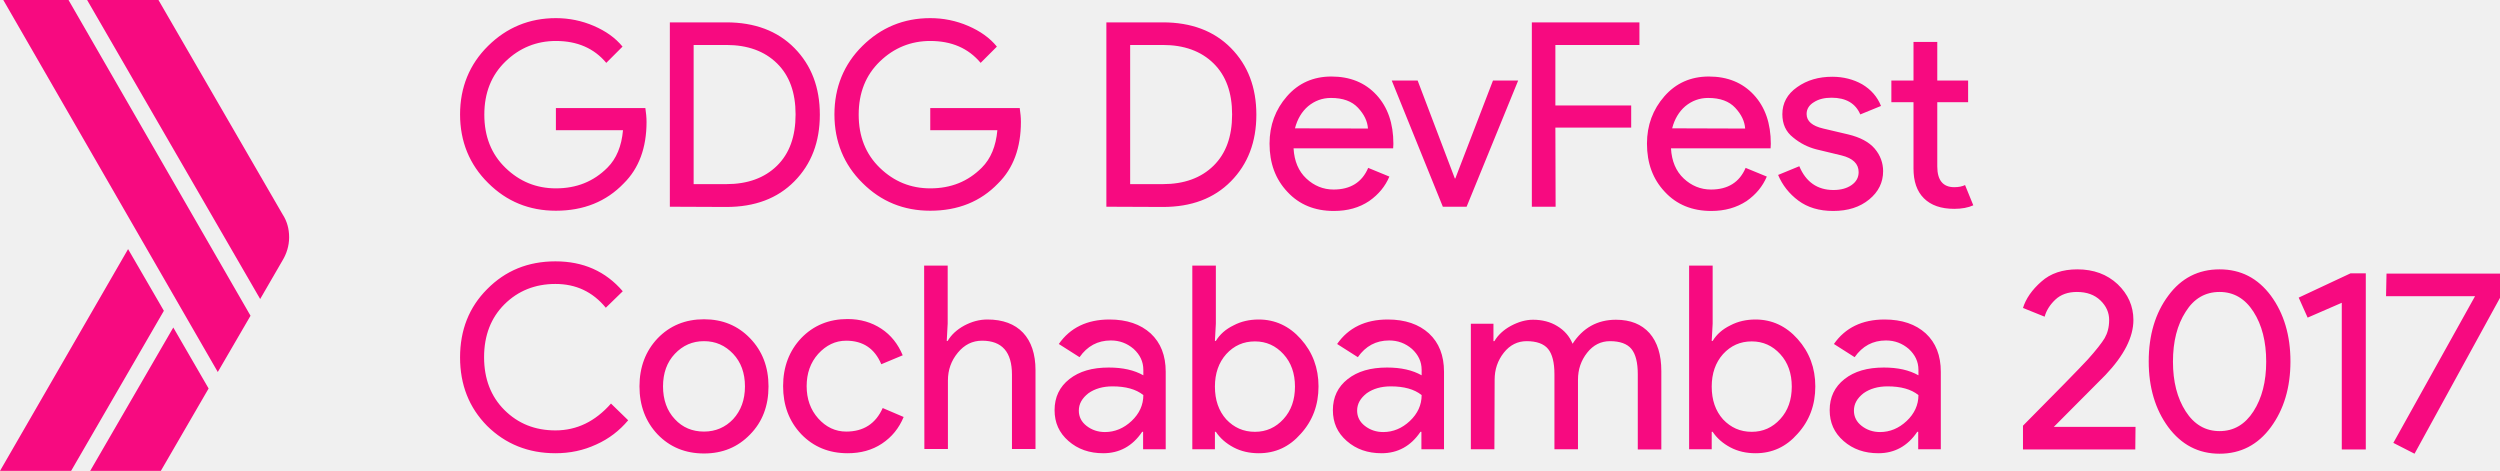
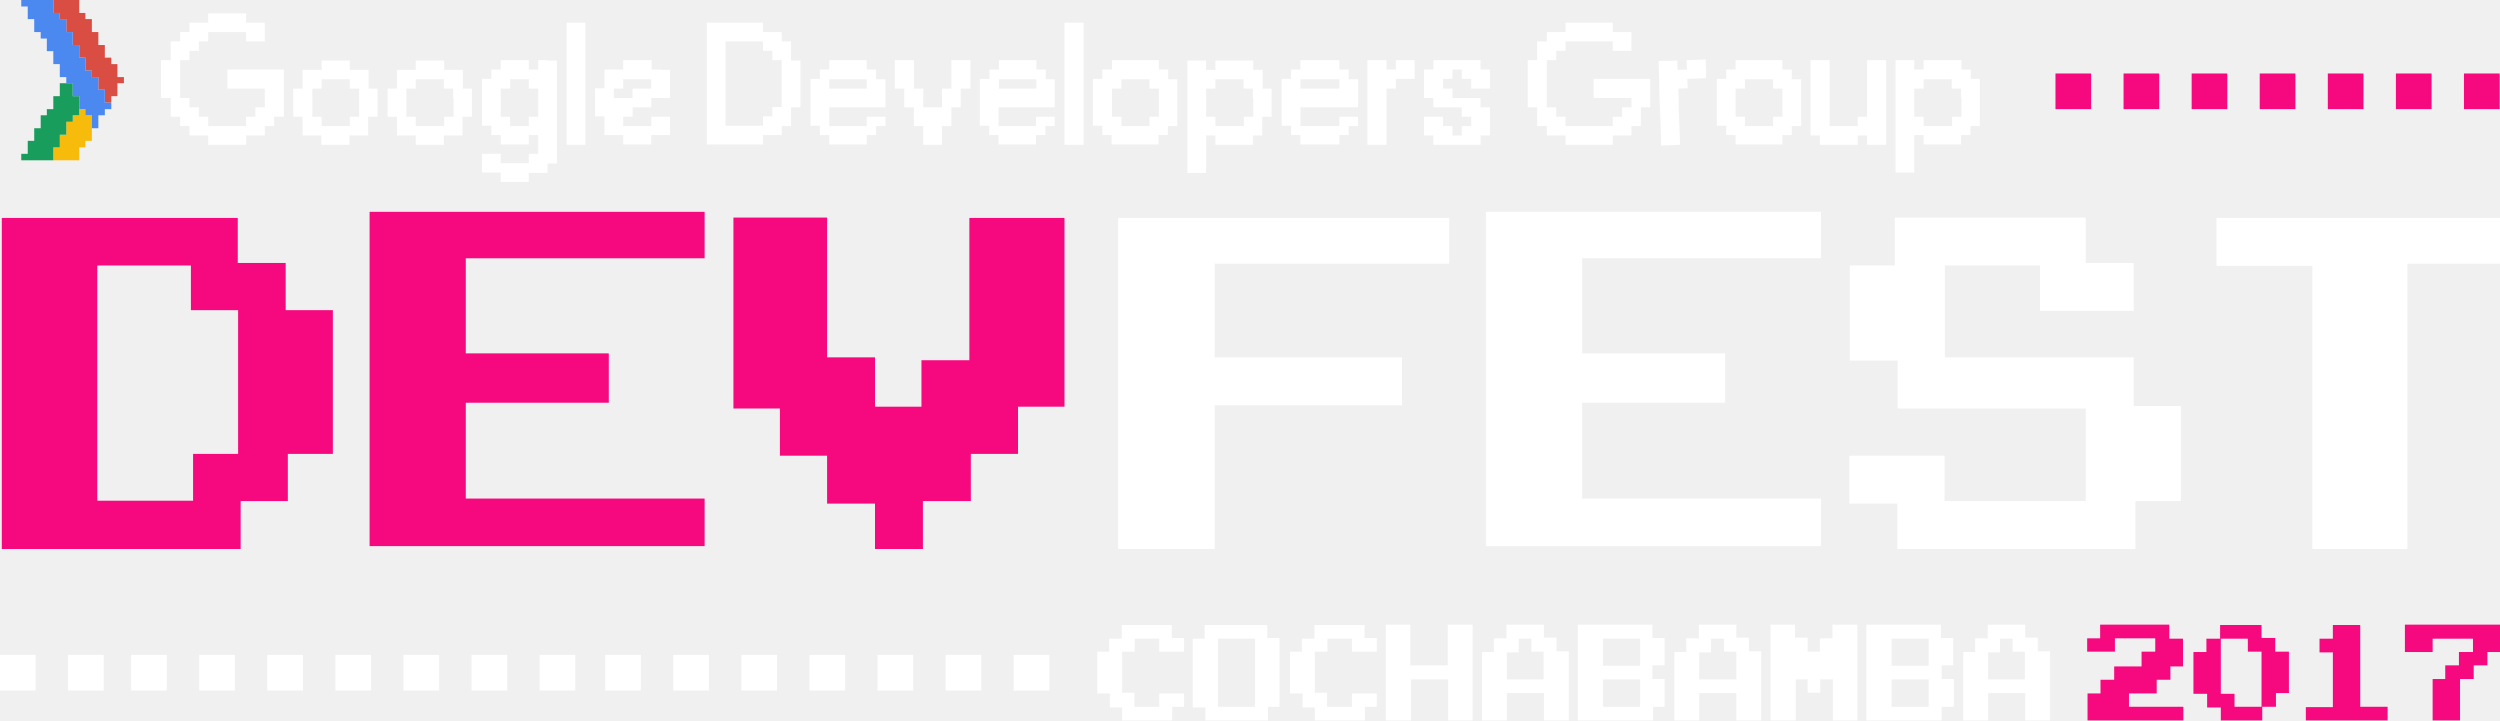
- <svg xmlns="http://www.w3.org/2000/svg" version="1.1" id="Layer_4" x="0px" y="0px" viewBox="33 181 1061.8 200" style="enable-background:new 33 181 1061.8 200;" xml:space="preserve">
+ <svg xmlns="http://www.w3.org/2000/svg" version="1.1" id="Layer_4" x="0px" y="0px" viewBox="51 181 694 200" style="enable-background:new 51 181 694 200;" xml:space="preserve">
  <style type="text/css">
- 	.st0{fill:#F70A80;}
+ 	.st0{fill:#F6087F;}
+ 	.st1{fill:#FFFFFF;}
+ 	.st2{fill:#F7BC0B;}
+ 	.st3{fill:#D94D42;}
+ 	.st4{fill:#189D5C;}
+ 	.st5{fill:#4B89F1;}
</style>
-   <path id="XMLID_7_" class="st0" d="M307.6,232.8c0,10.9-3.2,19.7-9.7,26.1c-7.4,7.7-17,11.6-28.8,11.6c-11.3,0-20.9-3.9-28.8-11.8  c-7.9-7.8-11.9-17.6-11.9-29.1s4-21.3,11.9-29.1c7.9-7.8,17.5-11.8,28.8-11.8c5.6,0,11,1.1,16.1,3.3s9.2,5.1,12.2,8.8l-6.9,6.9  c-5.2-6.2-12.3-9.3-21.4-9.3c-8.2,0-15.4,2.9-21.4,8.7s-9,13.3-9,22.6s3,16.8,9,22.6s13.1,8.7,21.4,8.7c8.8,0,16-2.9,21.9-8.8  c3.8-3.8,6-9.1,6.6-15.9h-28.5v-9.4h38C307.4,229,307.6,230.9,307.6,232.8L307.6,232.8z M317.5,268.8v-78.3h24  c12,0,21.7,3.6,28.9,10.9c7.2,7.3,10.8,16.7,10.8,28.3s-3.6,21-10.8,28.3c-7.2,7.3-16.8,10.9-28.9,10.9L317.5,268.8z M327.6,259.2  h13.9c9,0,16.2-2.6,21.5-7.8c5.3-5.2,7.9-12.4,7.9-21.8c0-9.3-2.6-16.5-7.9-21.7s-12.5-7.8-21.5-7.8h-13.9V259.2z M466.6,232.8  c0,10.9-3.2,19.7-9.7,26.1c-7.4,7.7-17,11.6-28.8,11.6c-11.3,0-20.9-3.9-28.8-11.8c-7.9-7.8-11.9-17.6-11.9-29.1s4-21.3,11.9-29.1  s17.5-11.8,28.8-11.8c5.6,0,11,1.1,16.1,3.3s9.2,5.1,12.2,8.8l-6.9,6.9c-5.2-6.2-12.3-9.3-21.4-9.3c-8.2,0-15.4,2.9-21.4,8.7  s-9,13.3-9,22.6s3,16.8,9,22.6s13.1,8.7,21.4,8.7c8.8,0,16-2.9,21.9-8.8c3.8-3.8,6-9.1,6.6-15.9h-28.5v-9.4h38  C466.4,229,466.6,230.9,466.6,232.8L466.6,232.8z M502.9,268.8v-78.3h24c12,0,21.7,3.6,28.9,10.9c7.2,7.3,10.8,16.7,10.8,28.3  s-3.6,21-10.8,28.3c-7.2,7.3-16.8,10.9-28.9,10.9L502.9,268.8L502.9,268.8z M513,259.2h13.9c9,0,16.2-2.6,21.5-7.8  s7.9-12.4,7.9-21.8c0-9.3-2.6-16.5-7.9-21.7s-12.5-7.8-21.5-7.8H513V259.2z M599.5,270.6c-8.1,0-14.7-2.7-19.7-8.1  c-5.1-5.4-7.6-12.2-7.6-20.5c0-7.8,2.5-14.5,7.4-20.1c4.9-5.6,11.2-8.4,18.9-8.4c7.9,0,14.3,2.6,19.1,7.8c4.8,5.2,7.2,12.1,7.2,20.8  l-0.1,1.9h-42.3c0.3,5.4,2.1,9.7,5.4,12.8c3.3,3.1,7.2,4.7,11.6,4.7c7.2,0,12.1-3.1,14.7-9.2l9,3.7c-1.8,4.2-4.6,7.6-8.6,10.4  C610.3,269.2,605.4,270.6,599.5,270.6L599.5,270.6z M614,235.6c-0.2-3.1-1.6-6-4.2-8.8c-2.6-2.8-6.4-4.2-11.5-4.2  c-3.7,0-6.9,1.2-9.7,3.5c-2.7,2.3-4.6,5.5-5.6,9.4L614,235.6z M645.8,268.8l-21.7-53.6h11l15.8,41.6h0.2l16-41.6h10.7l-21.9,53.6  H645.8z M693.7,268.8h-10.1v-78.3h45.7v9.6h-35.7v25.7h32.2v9.4h-32.2L693.7,268.8z M759.8,270.6c-8.1,0-14.7-2.7-19.7-8.1  c-5.1-5.4-7.6-12.2-7.6-20.5c0-7.8,2.5-14.5,7.4-20.1s11.2-8.4,18.9-8.4c7.9,0,14.3,2.6,19.1,7.8s7.2,12.1,7.2,20.8L785,244h-42.3  c0.3,5.4,2.1,9.7,5.4,12.8c3.3,3.1,7.2,4.7,11.6,4.7c7.2,0,12.1-3.1,14.7-9.2l9,3.7c-1.8,4.2-4.6,7.6-8.6,10.4  C770.5,269.2,765.6,270.6,759.8,270.6L759.8,270.6z M774.2,235.6c-0.2-3.1-1.6-6-4.2-8.8c-2.6-2.8-6.4-4.2-11.5-4.2  c-3.7,0-6.9,1.2-9.7,3.5c-2.7,2.3-4.6,5.5-5.6,9.4L774.2,235.6z M811.6,270.6c-6,0-10.9-1.5-14.8-4.4c-3.9-2.9-6.8-6.6-8.6-10.9  l9-3.7c2.8,6.7,7.7,10.1,14.5,10.1c3.1,0,5.7-0.7,7.7-2.1s3-3.2,3-5.5c0-3.5-2.4-5.9-7.3-7.1l-10.8-2.6c-3.4-0.9-6.7-2.5-9.7-5  c-3.1-2.4-4.6-5.7-4.6-9.9c0-4.7,2.1-8.6,6.3-11.5c4.2-3,9.2-4.4,14.9-4.4c4.7,0,9,1.1,12.7,3.2c3.7,2.2,6.4,5.2,8,9.2l-8.8,3.6  c-2-4.7-6.1-7.1-12.2-7.1c-3,0-5.5,0.6-7.5,1.9c-2,1.2-3.1,2.9-3.1,5c0,3.1,2.4,5.1,7.1,6.2l10.6,2.5c5,1.2,8.8,3.2,11.2,6  s3.6,6.1,3.6,9.6c0,4.8-2,8.8-5.9,12C822.9,269,817.8,270.6,811.6,270.6L811.6,270.6z M863,269.7c-5.6,0-9.9-1.5-12.9-4.5  s-4.4-7.2-4.4-12.7v-28.1h-9.4v-9.2h9.4v-16.4h10.1v16.4h13.1v9.2h-13.1v27.3c0,5.8,2.4,8.8,7.2,8.8c1.8,0,3.4-0.3,4.6-0.9l3.5,8.6  C868.9,269.2,866.2,269.7,863,269.7L863,269.7z M939.9,371.9h-47.7v-10.1c14.3-14.4,23.4-23.7,27.5-28.1c3.6-4,6-7.1,7.2-9.1  c1.2-2.1,1.9-4.6,1.9-7.7s-1.2-5.9-3.7-8.3s-5.8-3.6-10-3.6c-3.8,0-6.9,1.1-9.2,3.3c-2.3,2.2-3.8,4.6-4.5,7.2l-9.2-3.7  c1.2-3.9,3.8-7.7,7.8-11.2c3.9-3.5,9-5.2,15.3-5.2c6.9,0,12.6,2.1,17.1,6.3c4.4,4.2,6.7,9.3,6.7,15.2c0,7.3-4,15.1-11.9,23.4  l-21.9,22H940L939.9,371.9L939.9,371.9z M997.5,362.4c-5.5,7.5-12.8,11.3-21.8,11.3s-16.2-3.8-21.8-11.3c-5.5-7.5-8.3-16.8-8.3-27.9  c0-11.2,2.8-20.5,8.3-27.9c5.5-7.5,12.8-11.2,21.8-11.2s16.2,3.7,21.8,11.2c5.5,7.5,8.3,16.8,8.3,27.9S1003,354.9,997.5,362.4z   M975.7,364.1c6,0,10.8-2.8,14.4-8.4c3.6-5.6,5.4-12.6,5.4-21.1s-1.8-15.6-5.4-21.2c-3.6-5.6-8.4-8.4-14.4-8.4  c-6.1,0-10.9,2.8-14.4,8.4c-3.6,5.6-5.4,12.6-5.4,21.2c0,8.5,1.8,15.5,5.4,21.1C964.9,361.3,969.7,364.1,975.7,364.1z M1037.7,371.9  h-10.1v-62.3l-14.5,6.3l-3.8-8.5l22-10.3h6.5v74.8L1037.7,371.9L1037.7,371.9z M1058.5,373.7l-9-4.6l34.7-62.3h-37.8l0.2-9.6h48.2  v10.3L1058.5,373.7L1058.5,373.7z M268.9,373.5c-11.5,0-21.2-3.9-29-11.6c-7.7-7.8-11.5-17.5-11.5-29.1s3.8-21.3,11.5-29  c7.7-7.8,17.3-11.8,29-11.8c11.8,0,21.3,4.2,28.6,12.7l-7.2,7c-5.6-6.8-12.7-10.1-21.4-10.1c-8.6,0-15.9,2.9-21.7,8.7  c-5.7,5.7-8.6,13.2-8.6,22.4c0,9.2,2.9,16.7,8.6,22.4c5.8,5.8,13,8.7,21.7,8.7c9.1,0,16.9-3.8,23.6-11.4l7.3,7.1  c-3.7,4.4-8.2,7.9-13.6,10.3C280.8,372.3,275.1,373.5,268.9,373.5z M304.6,345.1c0-8.2,2.6-15,7.7-20.4c5.2-5.4,11.8-8.1,19.7-8.1  s14.4,2.7,19.6,8.1s7.8,12.2,7.8,20.4c0,8.3-2.6,15.1-7.8,20.4c-5.2,5.4-11.7,8.1-19.6,8.1c-7.9,0-14.5-2.7-19.7-8.1  C307.2,360.1,304.6,353.3,304.6,345.1z M314.6,345.1c0,5.7,1.7,10.4,5,13.9c3.3,3.6,7.5,5.3,12.4,5.3s9.1-1.8,12.4-5.3  c3.3-3.6,5-8.2,5-13.9c0-5.7-1.7-10.3-5-13.8c-3.4-3.6-7.5-5.4-12.4-5.4s-9,1.8-12.4,5.4C316.3,334.8,314.6,339.4,314.6,345.1z   M393,373.5c-7.9,0-14.5-2.7-19.7-8.1c-5.2-5.5-7.7-12.3-7.7-20.4c0-8.2,2.6-15,7.7-20.4c5.2-5.4,11.8-8.1,19.7-8.1  c5.4,0,10.2,1.4,14.3,4.1c4.1,2.7,7.1,6.5,9.1,11.3l-9.1,3.8c-2.8-6.7-7.8-10-14.9-10c-4.6,0-8.5,1.9-11.9,5.6  c-3.3,3.7-4.9,8.3-4.9,13.7c0,5.4,1.6,10,4.9,13.7c3.3,3.7,7.3,5.6,11.9,5.6c7.3,0,12.5-3.3,15.5-10l8.9,3.8c-2,4.8-5,8.5-9.2,11.3  C403.4,372.2,398.5,373.5,393,373.5z M425.5,293.8h10v24.6l-0.4,7.4h0.4c1.5-2.6,3.9-4.8,7-6.5c3.2-1.7,6.4-2.6,9.9-2.6  c6.5,0,11.6,1.9,15.1,5.6s5.3,9.1,5.3,15.9v33.5h-10v-31.6c0-9.6-4.2-14.4-12.7-14.4c-4.1,0-7.5,1.7-10.3,5.1s-4.2,7.3-4.2,11.8  v29.1h-10L425.5,293.8L425.5,293.8z M504.2,316.7c7.4,0,13.2,2,17.5,5.9c4.3,4,6.4,9.4,6.4,16.3v32.9h-9.6v-7.4h-0.4  c-4.1,6.1-9.7,9.1-16.5,9.1c-5.9,0-10.8-1.7-14.8-5.2s-5.9-7.8-5.9-13.1c0-5.5,2.1-9.9,6.3-13.2c4.2-3.3,9.7-4.9,16.7-4.9  c6,0,10.8,1.1,14.7,3.3v-2.3c0-3.5-1.4-6.4-4.1-8.9c-2.8-2.4-6-3.6-9.7-3.6c-5.6,0-10,2.4-13.3,7.1l-8.8-5.6  C487.5,320.2,494.7,316.7,504.2,316.7z M491.2,355.4c0,2.6,1.1,4.8,3.3,6.5c2.2,1.7,4.8,2.6,7.8,2.6c4.2,0,8-1.6,11.3-4.7  c3.3-3.1,5-6.8,5-11c-3.1-2.5-7.5-3.7-13.1-3.7c-4.1,0-7.5,1-10.2,2.9C492.6,350.1,491.2,352.5,491.2,355.4z M567.6,373.5  c-3.9,0-7.5-0.8-10.7-2.5s-5.7-3.9-7.5-6.6H549v7.4h-9.6v-78h10v24.6l-0.4,7.4h0.4c1.7-2.8,4.2-5,7.5-6.6c3.2-1.7,6.8-2.5,10.7-2.5  c7,0,13,2.8,17.9,8.3c5,5.6,7.5,12.3,7.5,20.1c0,7.9-2.5,14.6-7.5,20.1C580.6,370.8,574.7,373.5,567.6,373.5z M566,364.4  c4.8,0,8.8-1.8,12.1-5.4s4.9-8.2,4.9-13.8c0-5.6-1.6-10.2-4.9-13.8c-3.3-3.6-7.3-5.4-12.1-5.4c-4.9,0-8.9,1.8-12.2,5.4  c-3.2,3.6-4.8,8.2-4.8,13.8c0,5.7,1.6,10.3,4.8,13.9C557.1,362.6,561.1,364.4,566,364.4z M622.4,316.7c7.4,0,13.2,2,17.5,5.9  c4.3,4,6.4,9.4,6.4,16.3v32.9h-9.6v-7.4h-0.4c-4.1,6.1-9.7,9.1-16.5,9.1c-5.9,0-10.8-1.7-14.8-5.2s-5.9-7.8-5.9-13.1  c0-5.5,2.1-9.9,6.3-13.2c4.2-3.3,9.7-4.9,16.7-4.9c6,0,10.8,1.1,14.7,3.3v-2.3c0-3.5-1.4-6.4-4.1-8.9c-2.8-2.4-6-3.6-9.7-3.6  c-5.6,0-10,2.4-13.3,7.1l-8.8-5.6C605.7,320.2,612.9,316.7,622.4,316.7z M609.4,355.4c0,2.6,1.1,4.8,3.3,6.5  c2.2,1.7,4.8,2.6,7.8,2.6c4.2,0,8-1.6,11.3-4.7s5-6.8,5-11c-3.1-2.5-7.5-3.7-13.1-3.7c-4.1,0-7.5,1-10.2,2.9  C610.8,350.1,609.4,352.5,609.4,355.4z M667.7,371.8h-10v-53.3h9.6v7.4h0.4c1.5-2.6,3.9-4.8,7-6.5c3.2-1.7,6.3-2.6,9.4-2.6  c3.9,0,7.4,0.9,10.3,2.7c3,1.8,5.2,4.3,6.5,7.5c4.4-6.8,10.6-10.2,18.4-10.2c6.2,0,10.9,1.9,14.3,5.7c3.3,3.8,5,9.1,5,16.1v33.3h-10  V340c0-5-0.9-8.6-2.7-10.8c-1.8-2.2-4.9-3.3-9.1-3.3c-3.8,0-7.1,1.6-9.7,4.9c-2.6,3.3-3.9,7.1-3.9,11.5v29.5h-10V340  c0-5-0.9-8.6-2.7-10.8c-1.8-2.2-4.9-3.3-9.1-3.3c-3.8,0-7.1,1.6-9.7,4.9c-2.6,3.3-3.9,7.1-3.9,11.5L667.7,371.8L667.7,371.8z   M778.6,373.5c-3.9,0-7.5-0.8-10.7-2.5s-5.7-3.9-7.5-6.6H760v7.4h-9.6v-78h10v24.6l-0.4,7.4h0.4c1.7-2.8,4.2-5,7.5-6.6  c3.2-1.7,6.8-2.5,10.7-2.5c7,0,13,2.8,17.9,8.3c5,5.6,7.5,12.3,7.5,20.1c0,7.9-2.5,14.6-7.5,20.1  C791.6,370.8,785.7,373.5,778.6,373.5z M777,364.4c4.8,0,8.8-1.8,12.1-5.4s4.9-8.2,4.9-13.8c0-5.6-1.6-10.2-4.9-13.8  c-3.3-3.6-7.3-5.4-12.1-5.4c-4.9,0-8.9,1.8-12.2,5.4c-3.2,3.6-4.8,8.2-4.8,13.8c0,5.7,1.6,10.3,4.8,13.9  C768.1,362.6,772.1,364.4,777,364.4z M833.4,316.7c7.4,0,13.2,2,17.5,5.9c4.3,4,6.4,9.4,6.4,16.3v32.9h-9.6v-7.4h-0.4  c-4.1,6.1-9.7,9.1-16.5,9.1c-5.9,0-10.8-1.7-14.8-5.2s-5.9-7.8-5.9-13.1c0-5.5,2.1-9.9,6.3-13.2c4.2-3.3,9.7-4.9,16.7-4.9  c6,0,10.8,1.1,14.7,3.3v-2.3c0-3.5-1.4-6.4-4.1-8.9c-2.8-2.4-6-3.6-9.7-3.6c-5.6,0-10,2.4-13.3,7.1l-8.8-5.6  C816.7,320.2,823.9,316.7,833.4,316.7z M820.4,355.4c0,2.6,1.1,4.8,3.3,6.5s4.8,2.6,7.8,2.6c4.2,0,8-1.6,11.3-4.7s5-6.8,5-11  c-3.1-2.5-7.5-3.7-13.1-3.7c-4.1,0-7.5,1-10.2,2.9C821.8,350.1,820.4,352.5,820.4,355.4z" />
-   <path class="st0" d="M143.5,308l9.5-16.4c1.7-2.8,2.8-6.2,2.8-9.8s-0.9-6.9-2.8-9.8l-52.7-91H70L143.5,308z M87.4,286.8L33,381h30.2  l39.4-68C102.6,313,87.4,286.8,87.4,286.8z M125.5,339l13.9-23.9L62.1,181H34.4L125.5,339z M106.6,320.1L71.3,381h30l20.3-35  C121.6,346,106.6,320.1,106.6,320.1z" />
+   <g>
+     <g id="XMLID_2033_">
+       <g>
+         <path id="XMLID_62_" class="st0" d="M143.5,307h-12.6v13.1h-13.1v13.3H51.5v-91.9h65.5V254h13.3v13.1h13.1V307z M117.1,307v-39.9     H104v-12.4h-26v65.3h26.6V307H117.1z" />
+         <path id="XMLID_60_" class="st0" d="M246.6,332.6h-93v-92.8h93v12.9h-66.3v26.4H220v13.7h-39.7v26.6h66.3V332.6z" />
+         <path id="XMLID_58_" class="st0" d="M346.5,293.9h-12.9V307h-13.1v13.1h-13.3v13.3h-13.3v-12.6h-13.3v-13.3h-13.1v-13.1h-12.9     v-53h26v38.8h13.3v13.7h12.9v-12.9h13.3v-39.5h26.4V293.9z" />
+       </g>
+     </g>
+     <g id="XMLID_2024_">
+       <path id="XMLID_2031_" class="st1" d="M453.4,254.2h-65.2v26h52v13.3h-52v39.9h-26.8v-91.9h91.9V254.2z" />
+       <path id="XMLID_2029_" class="st1" d="M556.5,332.6h-93v-92.8h93v12.9h-66.3v26.4h39.7v13.7h-39.7v26.6h66.3V332.6z" />
+       <path id="XMLID_2027_" class="st1" d="M656.4,320.1h-12.6v13.3h-66.1v-12.6h-13.3v-13.3h26.4v12.6H630v-25.7h-52.2v-13.3h-13.3    v-26.4H577v-13.3h53V254h13.3v13.3h-26v-12.6h-26.4v25.5h52.4v13.5h13.1V320.1z" />
+       <path id="XMLID_2025_" class="st1" d="M745.1,254.2h-25.8v79.2h-26.4v-78.6h-26.6v-13.3h78.8V254.2z" />
+     </g>
+     <path id="XMLID_1994_" class="st1" d="M379.6,361.9h-6.8v-3.6h-6.8v3.6h-3.5v11.4h3.4v3.9h6.9v-3.7h6.9v3.7h-3.3v3.8h-13.9v-3.6   h-3.4v-3.9h-3.5v-11.6h3.3v-3.6h3.5v-3.8h13.9v3.6h3.4V361.9z" />
+     <path id="XMLID_1987_" class="st1" d="M406.3,377.2H403v3.8h-17.4v-3.6h-3.5v-19.1h3.3v-3.8h17.4v3.6h3.4V377.2z M399.4,377.2   v-18.9h-10.3v18.9H399.4z" />
+     <path id="XMLID_1983_" class="st1" d="M433.1,361.9h-6.8v-3.6h-6.8v3.6h-3.5v11.4h3.4v3.9h6.9v-3.7h6.9v3.7h-3.3v3.8h-13.9v-3.6   h-3.4v-3.9h-3.5v-11.6h3.3v-3.6h3.5v-3.8h13.9v3.6h3.4V361.9z" />
+     <path id="XMLID_1980_" class="st1" d="M459.8,381h-6.8v-11.4h-10.3V381h-7v-26.6h6.8v11.3h10.4v-11.3h6.9V381z" />
+     <path id="XMLID_1976_" class="st1" d="M486.5,381h-6.9v-7.6h-10.3v7.6h-6.9v-19h3.3v-3.8h3.5v-3.8h10.4v3.6h3.5v3.8h3.4V381z    M479.5,369.6v-7.7h-3.4v-3.6h-3.5v3.8h-3.3v7.5H479.5z" />
+     <path id="XMLID_1970_" class="st1" d="M513.2,377.2h-3.3v3.8H489v-26.6h20.7v3.7h3.4v7.6h-3.4v3.8h3.4V377.2z M506.3,365.8v-7.5   H496v7.5H506.3z M506.3,377.2v-7.6H496v7.6H506.3z" />
+     <path id="XMLID_1964_" class="st1" d="M539.9,381H533v-7.6h-10.3v7.6h-6.9v-19h3.3v-3.8h3.5v-3.8H533v3.6h3.5v3.8h3.4V381z    M533,369.6v-7.7h-3.4v-3.6H526v3.8h-3.3v7.5H533z" />
+     <path id="XMLID_1961_" class="st1" d="M566.6,381h-6.8v-11.4h-3.5v3.7h-3.5v-3.7h-3.3V381h-7v-26.6h6.8v3.6h3.5v3.9h3.4v-3.7h3.5   v-3.8h6.9V381z" />
+     <path id="XMLID_1955_" class="st1" d="M593.3,377.2H590v3.8h-20.9v-26.6h20.7v3.7h3.4v7.6H590v3.8h3.4V377.2z M586.4,365.8v-7.5   h-10.3v7.5H586.4z M586.4,377.2v-7.6h-10.3v7.6H586.4z" />
+     <path id="XMLID_1951_" class="st1" d="M620.1,381h-6.9v-7.6h-10.3v7.6h-6.9v-19h3.3v-3.8h3.5v-3.8h10.4v3.6h3.5v3.8h3.4V381z    M613.1,369.6v-7.7h-3.4v-3.6h-3.5v3.8h-3.3v7.5H613.1z" />
+     <path id="XMLID_1779_" class="st0" d="M657.1,366h-3.6v3.7h-3.8v3.8h-7.7v3.7h15.1v3.8h-26.6v-7.5h3.6v-3.8h3.8V366h7.6v-4.1h3.8   v-3.7h-11.2v3.7h-7.7v-3.7h3.6v-3.8h19.2v3.9h3.8V366z" />
+     <path id="XMLID_1763_" class="st0" d="M686.4,373.4h-3.6v3.8h-3.8v3.8h-11.5v-3.6h-3.8v-3.8h-3.8V362h3.6v-3.7h3.8v-3.8h11.5v3.6   h3.8v3.8h3.8V373.4z M678.8,377.2v-15.3H675v-3.6h-7.5v15.3h3.8v3.6H678.8z" />
+     <path id="XMLID_1751_" class="st0" d="M713.9,381h-22.8v-3.7h7.5v-15.2h-3.7v-3.8h3.7v-3.8h7.6v22.7h7.6V381z" />
+     <path id="XMLID_1740_" class="st0" d="M745.1,362h-3.6v3.7h-3.8v3.8h-3.8V381h-7.6v-11.5h3.5v-3.8h3.8V362h3.9v-3.7h-11.2v3.7h-7.7   v-7.6h26.6V362z" />
+     <g>
+       <rect x="621.6" y="201.4" class="st0" width="9.9" height="9.9" />
+       <rect x="640.5" y="201.4" class="st0" width="9.9" height="9.9" />
+       <rect x="659.4" y="201.4" class="st0" width="9.9" height="9.9" />
+       <rect x="678.3" y="201.4" class="st0" width="9.9" height="9.9" />
+       <rect x="697.2" y="201.4" class="st0" width="9.9" height="9.9" />
+       <rect x="716.1" y="201.4" class="st0" width="9.9" height="9.9" />
+       <rect x="735" y="201.4" class="st0" width="9.9" height="9.9" />
+     </g>
+     <g>
+       <rect x="219" y="362.8" class="st1" width="9.9" height="9.9" />
+       <rect x="237.9" y="362.8" class="st1" width="9.9" height="9.9" />
+       <rect x="256.8" y="362.8" class="st1" width="9.9" height="9.9" />
+       <rect x="275.7" y="362.8" class="st1" width="9.9" height="9.9" />
+       <rect x="294.6" y="362.8" class="st1" width="9.9" height="9.9" />
+       <rect x="313.5" y="362.8" class="st1" width="9.9" height="9.9" />
+       <rect x="332.4" y="362.8" class="st1" width="9.9" height="9.9" />
+       <rect x="87.4" y="362.8" class="st1" width="9.9" height="9.9" />
+       <rect x="106.3" y="362.8" class="st1" width="9.9" height="9.9" />
+       <rect x="51" y="362.8" class="st1" width="9.9" height="9.9" />
+       <rect x="69.9" y="362.8" class="st1" width="9.9" height="9.9" />
+       <rect x="125.2" y="362.8" class="st1" width="9.9" height="9.9" />
+       <rect x="144.1" y="362.8" class="st1" width="9.9" height="9.9" />
+       <rect x="163" y="362.8" class="st1" width="9.9" height="9.9" />
+       <rect x="181.9" y="362.8" class="st1" width="9.9" height="9.9" />
+       <rect x="200.8" y="362.8" class="st1" width="9.9" height="9.9" />
+     </g>
+     <g>
+       <path class="st1" d="M600.4,202.9h-2.3v-2.6h-2.6v-2.6h-2.6h-2.6h-2.6H585v2.6h-2.6v-2.6h-2.6h-2.6v2.6v2.6v2.6v2.6v2.6v2.6v2.6    v2.6v2.6v2.6v2.6v2.6h2.6h2.6v-2.6v-2.6v-2.6v-2.6h2.6v2.6h2.6h2.6h2.6h2.6v-2.6h2.6V216h2.3h0.3v-2.6v-2.6v-2.6v-2.6v-2.6H600.4z     M595.5,208.2v2.6v2.6h-2.6v2.6h-2.6h-2.6H585v-2.6h-2.6v-2.6v-2.6v-2.6h2.6v-2.6h2.6h2.6h2.6v2.6h2.6V208.2z" />
+       <polygon id="XMLID_2056_" class="st1" points="574.6,197.7 574.6,200.3 574.6,202.9 574.6,205.6 574.6,208.2 574.6,210.8     574.6,213.4 574.6,216 574.6,218.6 574.6,221.2 572,221.2 569.3,221.2 569.3,218.6 566.7,218.6 566.7,221.2 564.1,221.2     561.5,221.2 558.9,221.2 556.2,221.2 556.2,218.6 553.6,218.6 553.6,216 553.6,213.4 553.6,210.8 553.6,208.2 553.6,205.6     553.6,202.9 553.6,200.3 553.6,197.7 556.2,197.7 558.9,197.7 558.9,200.3 558.9,202.9 558.9,205.6 558.9,208.2 558.9,210.8     558.9,213.4 558.9,216 561.5,216 564.1,216 566.7,216 566.7,213.4 569.3,213.4 569.3,210.8 569.3,208.2 569.3,205.6 569.3,202.9     569.3,200.3 569.3,197.7 572,197.7   " />
+       <path class="st1" d="M548.4,202.9v-2.6h-2.6v-2.6h-2.6h-2.6h-2.6h-2.6h-2.6v2.6h-2.6v2.6h-2.6v2.6v2.6v2.6v2.6v2.6h2.6v2.6h2.6    v2.6h2.6h2.6h2.6h2.6h2.6v-2.6h2.6V216h2.6v-2.6v-2.6v-2.6v-2.6v-2.6H548.4z M545.8,208.2v2.6v2.6h-2.6v2.6h-2.6h-2.6h-2.6v-2.6    h-2.6v-2.6v-2.6v-2.6h2.6v-2.6h2.6h2.6h2.6v2.6h2.6V208.2z" />
+       <polygon id="XMLID_2055_" class="st1" points="524.5,197.5 524.6,200.1 524.6,202.7 522,202.8 519.4,202.9 519.5,205.5     516.9,205.6 517,208.2 517,210.8 517.1,213.4 517.2,216 517.3,218.6 517.4,221.2 514.7,221.3 512.1,221.4 512.1,218.8 512,216.2     511.9,213.6 511.8,211 511.7,208.4 511.6,205.8 511.6,203.2 511.5,200.5 511.4,197.9 514,197.9 516.6,197.8 516.7,200.4     519.3,200.3 519.2,197.7 521.9,197.6   " />
+       <polygon id="XMLID_2054_" class="st1" points="509.1,202.9 509.1,205.6 509.1,208.2 509.1,210.8 506.5,210.8 506.5,213.4     506.5,216 503.9,216 503.9,218.6 501.3,218.6 498.7,218.6 498.7,221.2 496.1,221.2 493.4,221.2 490.8,221.2 488.2,221.2     485.6,221.2 485.6,218.6 483,218.6 480.4,218.6 480.4,216 477.7,216 477.7,213.4 477.7,210.8 475.1,210.8 475.1,208.2     475.1,205.6 475.1,202.9 475.1,200.3 475.1,197.7 477.7,197.7 477.7,195.1 477.7,192.5 480.4,192.5 480.4,189.9 483,189.9     485.6,189.9 485.6,187.3 488.2,187.3 490.8,187.3 493.4,187.3 496.1,187.3 498.7,187.3 498.7,189.9 501.3,189.9 503.9,189.9     503.9,192.5 503.9,195.1 501.3,195.1 498.7,195.1 498.7,192.5 496.1,192.5 493.4,192.5 490.8,192.5 488.2,192.5 485.6,192.5     485.6,195.1 483,195.1 483,197.7 480.4,197.7 480.4,200.3 480.4,202.9 480.4,205.6 480.4,208.2 480.4,210.8 483,210.8 483,213.4     485.6,213.4 485.6,216 488.2,216 490.8,216 493.4,216 496.1,216 498.7,216 498.7,213.4 501.3,213.4 501.3,210.8 503.9,210.8     503.9,208.2 501.3,208.2 498.7,208.2 496.1,208.2 493.4,208.2 493.4,205.6 493.4,202.9 496.1,202.9 498.7,202.9 501.3,202.9     503.9,202.9 506.5,202.9   " />
+       <polygon id="XMLID_2053_" class="st1" points="464.6,200.3 464.6,202.9 464.6,205.6 462,205.6 459.4,205.6 459.4,202.9     456.8,202.9 456.8,200.3 454.2,200.3 454.2,202.9 451.6,202.9 451.6,205.6 454.2,205.6 454.2,208.2 456.8,208.2 459.4,208.2     462,208.2 462,210.8 464.6,210.8 464.6,213.4 464.6,216 464.6,218.6 462,218.6 462,221.2 459.4,221.2 456.8,221.2 454.2,221.2     451.6,221.2 448.9,221.2 448.9,218.6 446.3,218.6 446.3,216 446.3,213.4 448.9,213.4 451.6,213.4 451.6,216 454.2,216     454.2,218.6 456.8,218.6 456.8,216 459.4,216 459.4,213.4 456.8,213.4 456.8,210.8 454.2,210.8 451.6,210.8 448.9,210.8     448.9,208.2 446.3,208.2 446.3,205.6 446.3,202.9 446.3,200.3 448.9,200.3 448.9,197.7 451.6,197.7 454.2,197.7 456.8,197.7     459.4,197.7 462,197.7 462,200.3   " />
+       <polygon id="XMLID_2052_" class="st1" points="443.7,197.7 443.7,200.3 443.7,202.9 441.1,202.9 438.5,202.9 438.5,205.6     435.9,205.6 435.9,208.2 435.9,210.8 435.9,213.4 435.9,216 435.9,218.6 435.9,221.2 433.2,221.2 430.6,221.2 430.6,218.6     430.6,216 430.6,213.4 430.6,210.8 430.6,208.2 430.6,205.6 430.6,202.9 430.6,200.3 430.6,197.7 433.2,197.7 435.9,197.7     435.9,200.3 438.5,200.3 438.5,197.7 441.1,197.7   " />
+       <path class="st1" d="M425.4,202.9v-2.6h-2.6v-2.6h-3h-2.6h-2.6H412v2.6h-2.6v2.6h-2.6v2.6v2.6v2.6v2.6v2.6h2.6v2.6h2.6v2.6h2.6    h2.6h2.6h3v-2.6h2.6V216h2.6v-2.6h-2.6h-2.6v2.6h-3h-2.6h-2.6H412v-2.6v-2.6h2.6h2.6h2.6h3h2.6h2.6v-2.6v-2.6v-2.6H425.4z     M422.8,205.6h-3h-2.6h-2.6H412v-2.6h2.6h2.6h2.6h3V205.6z" />
+       <path class="st1" d="M401.5,205.6v-2.6v-2.6h-2.6v-2.6h-2.6h-2.6H391h-2.6v2.6h-2.6v-2.6h-2.6h-2.6v2.6v2.6v2.6v2.6v2.6v2.6v2.6    v2.6v2.6v2.6v2.6v2.6h2.6h2.6v-2.6v-2.6v-2.6v-2.6h2.6v2.6h2.6h2.6h2.6h2.6v-2.6h2.6V216v-2.6h2.6v-2.6v-2.6v-2.6H401.5z     M398.9,208.2v2.6v2.6h-2.6v2.6h-2.6H391h-2.6v-2.6h-2.6v-2.6v-2.6v-2.6h2.6v-2.6h2.6h2.6h2.6v2.6h2.6V208.2z" />
+       <path class="st1" d="M375.3,202.9v-2.6h-2.6v-2.6h-2.6h-2.6h-2.6h-2.6h-2.6v2.6H357v2.6h-2.6v2.6v2.6v2.6v2.6v2.6h2.6v2.6h2.6v2.6    h2.6h2.6h2.6h2.6h2.6v-2.6h2.6V216h2.6v-2.6v-2.6v-2.6v-2.6v-2.6H375.3z M372.7,208.2v2.6v2.6h-2.6v2.6h-2.6h-2.6h-2.6v-2.6h-2.6    v-2.6v-2.6v-2.6h2.6v-2.6h2.6h2.6h2.6v2.6h2.6V208.2z" />
+       <polygon id="XMLID_2051_" class="st1" points="351.8,187.3 351.8,189.9 351.8,192.5 351.8,195.1 351.8,197.7 351.8,200.3     351.8,202.9 351.8,205.6 351.8,208.2 351.8,210.8 351.8,213.4 351.8,216 351.8,218.6 351.8,221.2 349.2,221.2 346.5,221.2     346.5,218.6 346.5,216 346.5,213.4 346.5,210.8 346.5,208.2 346.5,205.6 346.5,202.9 346.5,200.3 346.5,197.7 346.5,195.1     346.5,192.5 346.5,189.9 346.5,187.3 349.2,187.3   " />
+       <path class="st1" d="M341.3,202.9v-2.6h-2.6v-2.6h-2.6h-2.6h-2.6h-2.6v2.6h-2.6v2.6H323v2.6v2.6v2.6v2.6v2.6h2.6v2.6h2.6v2.6h2.6    h2.6h2.6h2.6v-2.6h2.6V216h2.6v-2.6h-2.6h-2.6v2.6h-2.6h-2.6h-2.6h-2.6v-2.6v-2.6h2.6h2.6h2.6h2.6h2.6h2.6v-2.6v-2.6v-2.6H341.3z     M338.7,205.6h-2.6h-2.6h-2.6h-2.6v-2.6h2.6h2.6h2.6h2.6V205.6z" />
+       <polygon id="XMLID_2050_" class="st1" points="320.4,197.7 320.4,200.3 320.4,202.9 320.4,205.6 317.7,205.6 317.7,208.2     317.7,210.8 315.1,210.8 315.1,213.4 315.1,216 312.5,216 312.5,218.6 312.5,221.2 309.9,221.2 307.3,221.2 307.3,218.6     307.3,216 304.7,216 304.7,213.4 304.7,210.8 302,210.8 302,208.2 302,205.6 299.4,205.6 299.4,202.9 299.4,200.3 299.4,197.7     302,197.7 304.7,197.7 304.7,200.3 304.7,202.9 304.7,205.6 307.3,205.6 307.3,208.2 307.3,210.8 309.9,210.8 312.5,210.8     312.5,208.2 312.5,205.6 315.1,205.6 315.1,202.9 315.1,200.3 315.1,197.7 317.7,197.7   " />
+       <path class="st1" d="M294.2,202.9v-2.6h-2.6v-2.6H289h-2.6h-2.6h-2.6v2.6h-2.6v2.6h-2.6v2.6v2.6v2.6v2.6v2.6h2.6v2.6h2.6v2.6h2.6    h2.6h2.6h2.6v-2.6h2.6V216h2.6v-2.6h-2.6h-2.6v2.6H289h-2.6h-2.6h-2.6v-2.6v-2.6h2.6h2.6h2.6h2.6h2.6h2.6v-2.6v-2.6v-2.6H294.2z     M291.6,205.6H289h-2.6h-2.6h-2.6v-2.6h2.6h2.6h2.6h2.6V205.6z" />
+       <path class="st1" d="M270.6,197.7v-2.6v-2.6H268v-2.6h-2.6h-2.6v-2.6h-2.6h-2.6h-2.6h-2.6h-2.6h-2.6v2.6v2.6v2.6v2.6v2.6v2.6v2.6    v2.6v2.6v2.6v2.6v2.6v2.6h2.6h2.6h2.6h2.6h2.6h2.6v-2.6h2.6h2.6V216h2.6v-2.6v-2.6h2.6v-2.6v-2.6v-2.6v-2.6v-2.6H270.6z     M268,200.3v2.6v2.6v2.6v2.6h-2.6v2.6h-2.6v2.6h-2.6h-2.6h-2.6h-2.6v-2.6v-2.6v-2.6v-2.6v-2.6v-2.6v-2.6v-2.6v-2.6h2.6h2.6h2.6    h2.6v2.6h2.6v2.6h2.6V200.3z" />
+       <path class="st1" d="M234.5,200.3h-2.6v-2.6h-2.6h-2.6H224v2.6h-2.6h-2.6v2.6v2.6h-2.6v2.6v2.6v2.6h2.6v2.6v2.6h2.6h2.6v2.6h2.6    h2.6h2.6v-2.6h2.6h2.6V216v-2.6h-2.6h-2.6v2.6h-2.6h-2.6H224v-2.6h2.6v-2.6h2.6h2.6v-2.6h2.6h2.6v-2.6v-2.6v-2.6H234.5z     M231.8,205.6h-2.6h-2.6v2.6H224h-2.6v-2.6h2.6v-2.6h2.6h2.6h2.6V205.6z" />
+       <polygon id="XMLID_1950_" class="st1" points="213.5,187.3 213.5,189.9 213.5,192.5 213.5,195.1 213.5,197.7 213.5,200.3     213.5,202.9 213.5,205.6 213.5,208.2 213.5,210.8 213.5,213.4 213.5,216 213.5,218.6 213.5,221.2 210.9,221.2 208.3,221.2     208.3,218.6 208.3,216 208.3,213.4 208.3,210.8 208.3,208.2 208.3,205.6 208.3,202.9 208.3,200.3 208.3,197.7 208.3,195.1     208.3,192.5 208.3,189.9 208.3,187.3 210.9,187.3   " />
+       <path class="st1" d="M203,197.7h-2.6v2.6h-2.6v-2.6h-2.6h-2.6H190v2.6h-2.6v2.6h-2.6v2.6v2.6v2.6v2.6v2.6h2.6v2.6h2.6v2.6h2.6h2.6    h2.6v-2.6h2.6v2.6v2.6h-2.6v2.6h-2.6h-2.6H190v-2.6h-2.6h-2.6v2.6v2.6h2.6h2.6v2.6h2.6h2.6h2.6V229h2.6h2.6v-2.6h2.6v-2.6v-2.6    v-2.6V216v-2.6v-2.6v-2.6v-2.6v-2.6v-2.6v-2.6H203z M200.4,208.2v2.6v2.6h-2.6v2.6h-2.6h-2.6v-2.6H190v-2.6v-2.6v-2.6h2.6v-2.6    h2.6h2.6v2.6h2.6V208.2z" />
+       <path class="st1" d="M179.5,205.6v-2.6v-2.6h-2.6h-2.6v-2.6h-2.6H169h-2.6v2.6h-2.6h-2.6v2.6v2.6h-2.6v2.6v2.6v2.6h2.6v2.6v2.6    h2.6h2.6v2.6h2.6h2.6h2.6v-2.6h2.6h2.6V216v-2.6h2.6v-2.6v-2.6v-2.6H179.5z M176.9,208.2v2.6v2.6h-2.6v2.6h-2.6H169h-2.6v-2.6    h-2.6v-2.6v-2.6v-2.6h2.6v-2.6h2.6h2.6h2.6v2.6h2.6V208.2z" />
+       <path class="st1" d="M153.3,205.6v-2.6v-2.6h-2.6h-2.6v-2.6h-2.6h-2.6h-2.6v2.6h-2.6H135v2.6v2.6h-2.6v2.6v2.6v2.6h2.6v2.6v2.6    h2.6h2.6v2.6h2.6h2.6h2.6v-2.6h2.6h2.6V216v-2.6h2.6v-2.6v-2.6v-2.6H153.3z M150.7,208.2v2.6v2.6h-2.6v2.6h-2.6h-2.6h-2.6v-2.6    h-2.6v-2.6v-2.6v-2.6h2.6v-2.6h2.6h2.6h2.6v2.6h2.6V208.2z" />
+       <polygon id="XMLID_1815_" class="st1" points="129.8,200.3 129.8,202.9 129.8,205.6 129.8,208.2 129.8,210.8 129.8,213.4     127.1,213.4 127.1,216 124.5,216 124.5,218.6 121.9,218.6 119.3,218.6 119.3,221.2 116.7,221.2 114.1,221.2 111.4,221.2     108.8,221.2 108.8,218.6 106.2,218.6 103.6,218.6 103.6,216 101,216 101,213.4 98.4,213.4 98.4,210.8 98.4,208.2 95.7,208.2     95.7,205.6 95.7,202.9 95.7,200.3 95.7,197.7 98.4,197.7 98.4,195.1 98.4,192.5 101,192.5 101,189.9 103.6,189.9 103.6,187.3     106.2,187.3 108.8,187.3 108.8,184.7 111.4,184.7 114.1,184.7 116.7,184.7 119.3,184.7 119.3,187.3 121.9,187.3 124.5,187.3     124.5,189.9 124.5,192.5 121.9,192.5 119.3,192.5 119.3,189.9 116.7,189.9 114.1,189.9 111.4,189.9 108.8,189.9 108.8,192.5     106.2,192.5 106.2,195.1 103.6,195.1 103.6,197.7 101,197.7 101,200.3 101,202.9 101,205.6 101,208.2 103.6,208.2 103.6,210.8     106.2,210.8 106.2,213.4 108.8,213.4 108.8,216 111.4,216 114.1,216 116.7,216 119.3,216 119.3,213.4 121.9,213.4 121.9,210.8     124.5,210.8 124.5,208.2 124.5,205.6 121.9,205.6 119.3,205.6 116.7,205.6 114.1,205.6 114.1,202.9 114.1,200.3 116.7,200.3     119.3,200.3 121.9,200.3 124.5,200.3 127.1,200.3   " />
+       <g>
+         <polygon class="st2" points="74.7,213 74.7,211.3 73,211.3 73,213 71.2,213 71.2,214.8 69.4,214.8 69.4,216.6 69.4,218.4      67.6,218.4 67.6,220.1 67.6,221.9 65.8,221.9 65.8,223.7 65.8,225.5 67.6,225.5 69.4,225.5 71.2,225.5 73,225.5 73,223.7      73,221.9 74.7,221.9 74.7,220.1 76.5,220.1 76.5,218.4 76.5,216.6 76.5,214.8 76.5,213    " />
+         <polygon class="st3" points="83.6,202.4 83.6,200.6 83.6,198.8 81.9,198.8 81.9,197 80.1,197 80.1,195.2 80.1,193.5 78.3,193.5      78.3,191.7 78.3,189.9 76.5,189.9 76.5,188.1 76.5,186.3 74.7,186.3 74.7,184.6 73,184.6 73,182.8 73,181 71.2,181 69.4,181      67.6,181 65.8,181 65.8,182.8 65.8,184.6 67.6,184.6 67.6,186.3 69.4,186.3 69.4,188.1 69.4,189.9 71.2,189.9 71.2,191.7      71.2,193.5 73,193.5 73,195.2 73,197 74.7,197 74.7,198.8 74.7,200.6 76.5,200.6 76.5,202.4 78.3,202.4 78.3,204.1 78.3,205.9      80.1,205.9 80.1,207.7 80.1,209.5 81.9,209.5 81.9,207.7 83.6,207.7 83.6,205.9 83.6,204.1 85.4,204.1 85.4,202.4    " />
+         <polygon class="st4" points="71.2,207.7 71.2,205.9 71.2,204.1 69.4,204.1 67.6,204.1 67.6,205.9 67.6,207.7 65.8,207.7      65.8,209.5 65.8,211.3 64,211.3 64,213 62.3,213 62.3,214.8 62.3,216.6 60.5,216.6 60.5,218.4 60.5,220.1 58.7,220.1 58.7,221.9      58.7,223.7 56.9,223.7 56.9,225.5 58.7,225.5 60.5,225.5 62.3,225.5 64,225.5 65.8,225.5 65.8,223.7 65.8,221.9 67.6,221.9      67.6,220.1 67.6,218.4 69.4,218.4 69.4,216.6 69.4,214.8 71.2,214.8 71.2,213 73,213 73,211.3 73,209.5 73,207.7    " />
+         <polygon class="st5" points="80.1,209.5 80.1,207.7 80.1,205.9 78.3,205.9 78.3,204.1 78.3,202.4 76.5,202.4 76.5,200.6      74.7,200.6 74.7,198.8 74.7,197 73,197 73,195.2 73,193.5 71.2,193.5 71.2,191.7 71.2,189.9 69.4,189.9 69.4,188.1 69.4,186.3      67.6,186.3 67.6,184.6 65.8,184.6 65.8,182.8 65.8,181 64,181 62.3,181 60.5,181 58.7,181 56.9,181 56.9,182.8 58.7,182.8      58.7,184.6 58.7,186.3 60.5,186.3 60.5,188.1 60.5,189.9 62.3,189.9 62.3,191.7 64,191.7 64,193.5 64,195.2 65.8,195.2 65.8,197      65.8,198.8 67.6,198.8 67.6,200.6 67.6,202.4 69.4,202.4 69.4,204.1 71.2,204.1 71.2,205.9 71.2,207.7 73,207.7 73,209.5      73,211.3 74.7,211.3 74.7,213 76.5,213 76.5,214.8 76.5,216.6 78.3,216.6 78.3,214.8 78.3,213 80.1,213 80.1,211.3 81.9,211.3      81.9,209.5    " />
+       </g>
+     </g>
+   </g>
</svg>
